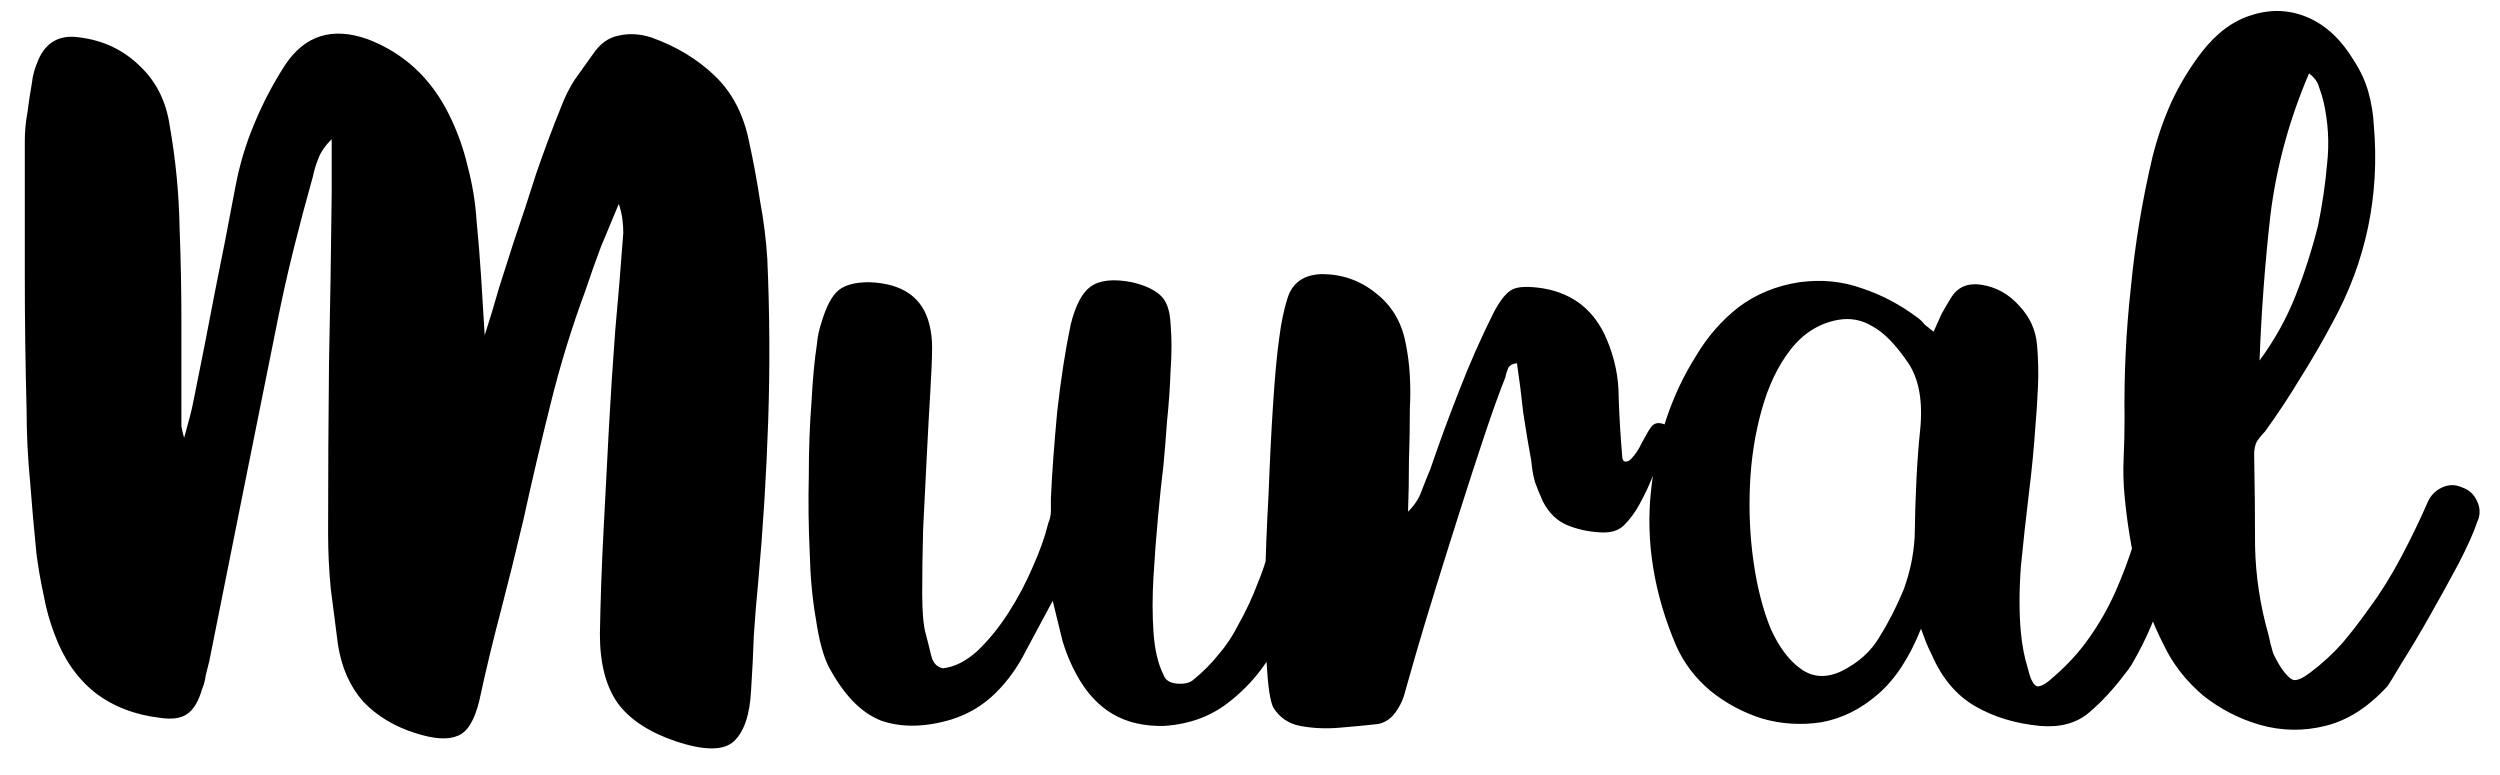
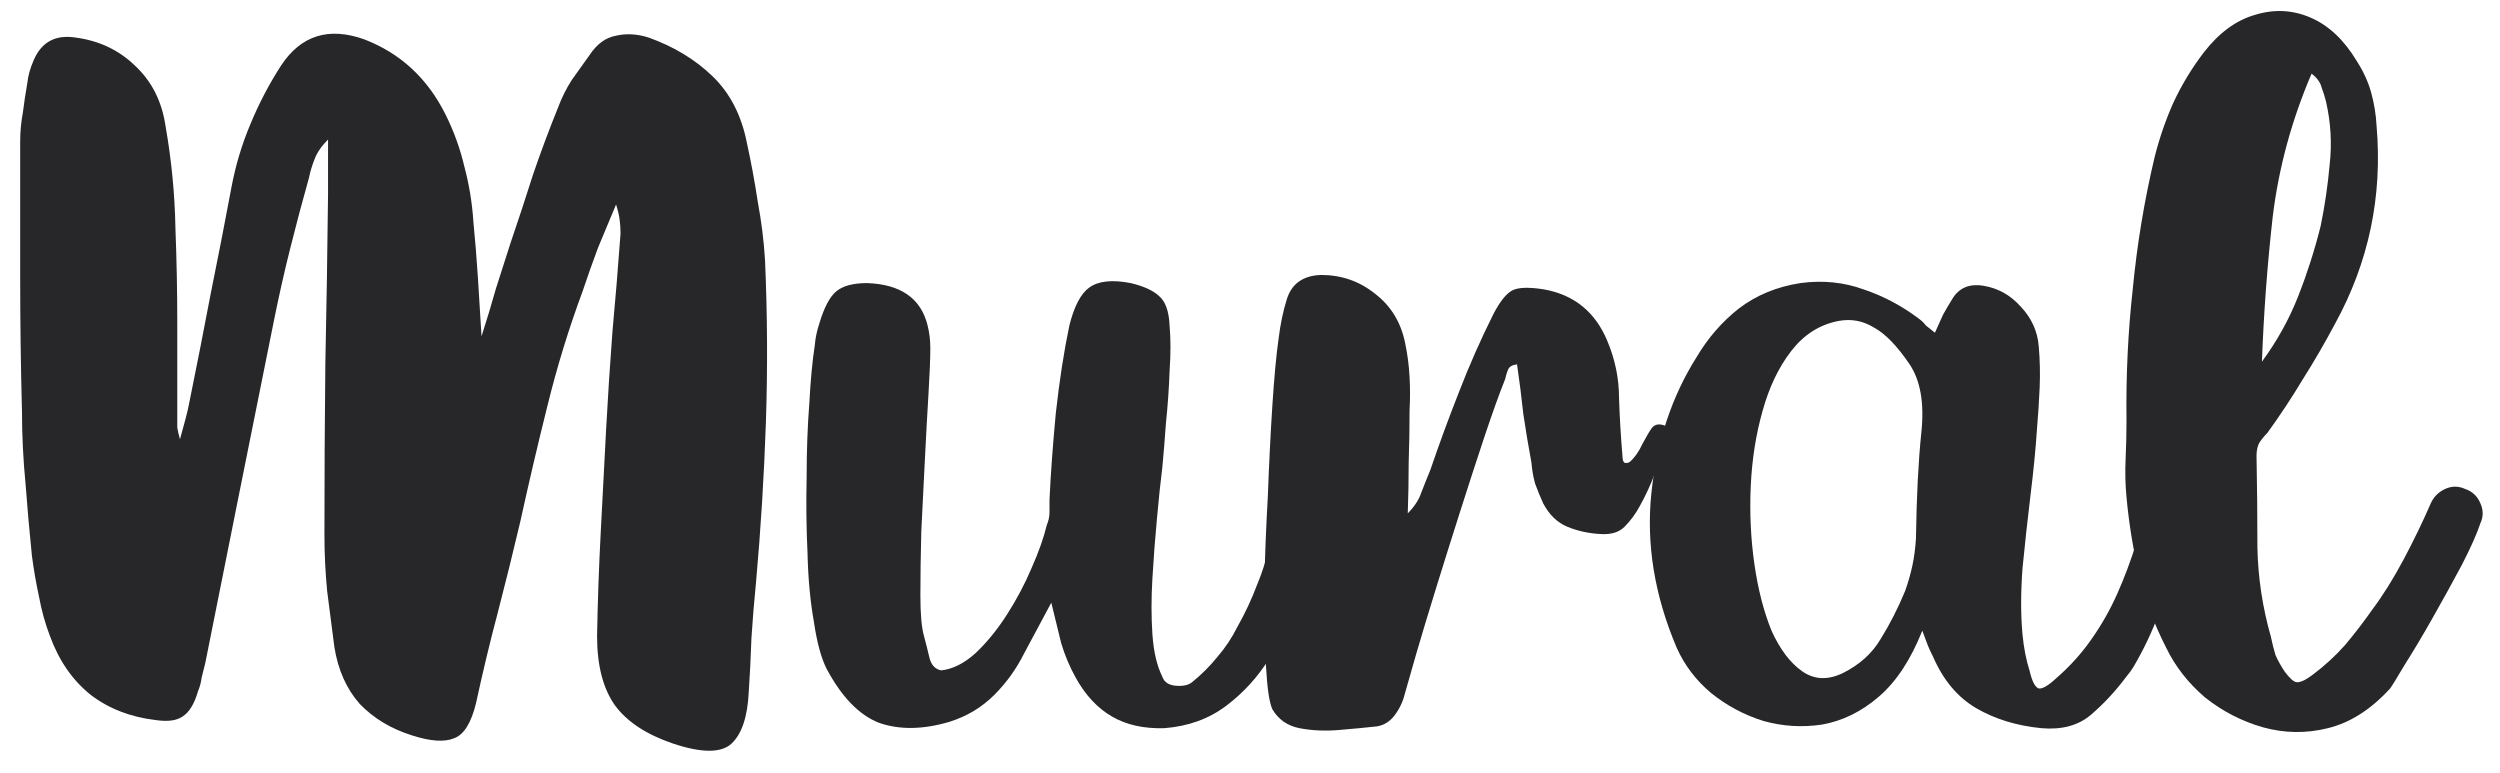
- <svg xmlns="http://www.w3.org/2000/svg" width="100" height="31" viewBox="0 0 100 31" fill="none">
-   <path d="M19.064 8.84C19.136 9.584 19.196 10.328 19.244 11.072C19.292 11.816 19.34 12.596 19.388 13.412C19.604 12.74 19.796 12.104 19.964 11.504C20.156 10.904 20.348 10.304 20.54 9.704C20.852 8.792 21.152 7.88 21.44 6.968C21.752 6.056 22.088 5.156 22.448 4.268C22.592 3.884 22.772 3.524 22.988 3.188C23.228 2.852 23.468 2.516 23.708 2.18C23.996 1.748 24.344 1.496 24.752 1.424C25.16 1.328 25.592 1.352 26.048 1.496C27.056 1.856 27.908 2.372 28.604 3.044C29.3 3.716 29.756 4.604 29.972 5.708C30.14 6.476 30.284 7.256 30.404 8.048C30.548 8.816 30.644 9.584 30.692 10.352C30.788 12.512 30.8 14.672 30.728 16.832C30.656 18.968 30.524 21.104 30.332 23.24C30.26 23.96 30.2 24.692 30.152 25.436C30.128 26.156 30.092 26.876 30.044 27.596C29.996 28.58 29.768 29.264 29.36 29.648C28.952 30.032 28.172 30.032 27.02 29.648C25.964 29.288 25.196 28.784 24.716 28.136C24.236 27.464 23.996 26.54 23.996 25.364C24.02 23.996 24.068 22.628 24.14 21.26C24.212 19.868 24.284 18.488 24.356 17.12C24.428 15.8 24.512 14.504 24.608 13.232C24.728 11.936 24.836 10.628 24.932 9.308C24.932 9.14 24.92 8.96 24.896 8.768C24.872 8.576 24.824 8.372 24.752 8.156C24.512 8.732 24.272 9.308 24.032 9.884C23.816 10.46 23.612 11.036 23.42 11.612C22.868 13.1 22.4 14.624 22.016 16.184C21.632 17.72 21.272 19.256 20.936 20.792C20.648 22.016 20.348 23.228 20.036 24.428C19.724 25.604 19.436 26.804 19.172 28.028C18.98 28.82 18.692 29.288 18.308 29.432C17.924 29.6 17.36 29.564 16.616 29.324C15.776 29.06 15.08 28.64 14.528 28.064C14 27.464 13.664 26.708 13.52 25.796C13.424 25.052 13.328 24.308 13.232 23.564C13.16 22.82 13.124 22.076 13.124 21.332C13.124 19.052 13.136 16.784 13.16 14.528C13.208 12.272 13.244 10.004 13.268 7.724C13.268 7.412 13.268 7.088 13.268 6.752C13.268 6.392 13.268 5.996 13.268 5.564C13.004 5.828 12.824 6.092 12.728 6.356C12.632 6.596 12.56 6.836 12.512 7.076C12.248 8.012 11.996 8.96 11.756 9.92C11.516 10.88 11.3 11.84 11.108 12.8C10.652 15.056 10.196 17.324 9.74 19.604C9.284 21.884 8.828 24.164 8.372 26.444C8.324 26.636 8.276 26.828 8.228 27.02C8.204 27.212 8.156 27.392 8.084 27.56C7.94 28.064 7.736 28.4 7.472 28.568C7.232 28.736 6.872 28.784 6.392 28.712C5.384 28.592 4.52 28.256 3.8 27.704C3.08 27.128 2.54 26.348 2.18 25.364C1.988 24.86 1.844 24.344 1.748 23.816C1.628 23.264 1.532 22.712 1.46 22.16C1.364 21.224 1.28 20.276 1.208 19.316C1.112 18.332 1.064 17.36 1.064 16.4C1.016 14.6 0.992 12.812 0.992 11.036C0.992 9.236 0.992 7.436 0.992 5.636C0.992 5.252 1.028 4.868 1.1 4.484C1.148 4.1 1.208 3.704 1.28 3.296C1.304 3.032 1.388 2.732 1.532 2.396C1.844 1.676 2.396 1.376 3.188 1.496C4.124 1.616 4.916 1.988 5.564 2.612C6.236 3.236 6.644 4.04 6.788 5.024C7.028 6.392 7.16 7.76 7.184 9.128C7.232 10.376 7.256 11.624 7.256 12.872C7.256 14.096 7.256 15.332 7.256 16.58C7.256 16.724 7.256 16.88 7.256 17.048C7.28 17.192 7.316 17.348 7.364 17.516C7.436 17.252 7.508 16.988 7.58 16.724C7.652 16.46 7.712 16.196 7.76 15.932C8.048 14.516 8.324 13.112 8.588 11.72C8.876 10.304 9.152 8.888 9.416 7.472C9.584 6.584 9.836 5.744 10.172 4.952C10.508 4.136 10.916 3.356 11.396 2.612C12.188 1.412 13.292 1.064 14.708 1.568C16.148 2.12 17.228 3.116 17.948 4.556C18.284 5.228 18.536 5.924 18.704 6.644C18.896 7.364 19.016 8.096 19.064 8.84ZM51.684 20.828C51.948 20.828 52.164 20.936 52.332 21.152C52.524 21.368 52.584 21.608 52.512 21.872C52.392 22.424 52.188 23.096 51.9 23.888C51.636 24.68 51.276 25.46 50.82 26.228C50.364 26.972 49.788 27.608 49.092 28.136C48.396 28.664 47.568 28.964 46.608 29.036C45.792 29.06 45.096 28.904 44.52 28.568C43.944 28.232 43.464 27.716 43.08 27.02C42.84 26.588 42.648 26.132 42.504 25.652C42.384 25.172 42.252 24.632 42.108 24.032C41.724 24.752 41.364 25.424 41.028 26.048C40.716 26.672 40.32 27.224 39.84 27.704C39.336 28.208 38.736 28.568 38.04 28.784C36.984 29.096 36.048 29.108 35.232 28.82C34.44 28.508 33.744 27.788 33.144 26.66C32.928 26.228 32.76 25.604 32.64 24.788C32.496 23.972 32.412 23.072 32.388 22.088C32.34 21.08 32.328 20.06 32.352 19.028C32.352 17.972 32.388 16.988 32.46 16.076C32.508 15.164 32.58 14.396 32.676 13.772C32.7 13.484 32.76 13.196 32.856 12.908C33.048 12.26 33.276 11.828 33.54 11.612C33.804 11.396 34.212 11.288 34.764 11.288C36.108 11.336 36.912 11.9 37.176 12.98C37.248 13.268 37.284 13.568 37.284 13.88C37.284 14.288 37.26 14.888 37.212 15.68C37.164 16.472 37.116 17.348 37.068 18.308C37.02 19.268 36.972 20.228 36.924 21.188C36.9 22.124 36.888 22.976 36.888 23.744C36.888 24.488 36.936 25.028 37.032 25.364C37.104 25.628 37.176 25.916 37.248 26.228C37.32 26.516 37.476 26.684 37.716 26.732C38.172 26.684 38.628 26.456 39.084 26.048C39.54 25.616 39.96 25.1 40.344 24.5C40.728 23.9 41.052 23.288 41.316 22.664C41.604 22.016 41.808 21.44 41.928 20.936C42 20.768 42.036 20.6 42.036 20.432C42.036 20.264 42.036 20.096 42.036 19.928C42.084 18.896 42.168 17.744 42.288 16.472C42.432 15.176 42.612 14.012 42.828 12.98C43.02 12.212 43.284 11.708 43.62 11.468C43.98 11.204 44.532 11.144 45.276 11.288C45.78 11.408 46.152 11.576 46.392 11.792C46.656 12.008 46.8 12.404 46.824 12.98C46.872 13.508 46.872 14.12 46.824 14.816C46.8 15.488 46.752 16.172 46.68 16.868C46.632 17.54 46.584 18.128 46.536 18.632C46.464 19.208 46.392 19.892 46.32 20.684C46.248 21.452 46.188 22.244 46.14 23.06C46.092 23.852 46.092 24.596 46.14 25.292C46.188 25.988 46.32 26.552 46.536 26.984C46.608 27.2 46.788 27.32 47.076 27.344C47.364 27.368 47.58 27.32 47.724 27.2C48.108 26.888 48.444 26.552 48.732 26.192C49.044 25.832 49.308 25.436 49.524 25.004C49.836 24.452 50.1 23.888 50.316 23.312C50.556 22.736 50.736 22.136 50.856 21.512C50.952 21.056 51.228 20.828 51.684 20.828ZM66.582 16.976C66.702 17.024 66.762 17.096 66.762 17.192C66.762 17.288 66.738 17.372 66.69 17.444C66.546 17.924 66.378 18.392 66.186 18.848C66.018 19.304 65.814 19.748 65.574 20.18C65.406 20.492 65.202 20.768 64.962 21.008C64.746 21.224 64.434 21.32 64.026 21.296C63.546 21.272 63.102 21.176 62.694 21.008C62.286 20.84 61.962 20.528 61.722 20.072C61.602 19.808 61.494 19.544 61.398 19.28C61.326 19.016 61.278 18.74 61.254 18.452C61.134 17.804 61.026 17.156 60.93 16.508C60.858 15.836 60.774 15.176 60.678 14.528C60.486 14.552 60.366 14.624 60.318 14.744C60.27 14.864 60.234 14.984 60.21 15.104C59.97 15.704 59.694 16.472 59.382 17.408C59.07 18.344 58.746 19.34 58.41 20.396C58.074 21.452 57.75 22.484 57.438 23.492C57.126 24.5 56.862 25.376 56.646 26.12C56.43 26.864 56.286 27.368 56.214 27.632C56.142 27.944 56.01 28.232 55.818 28.496C55.626 28.76 55.386 28.916 55.098 28.964C54.666 29.012 54.162 29.06 53.586 29.108C53.034 29.156 52.506 29.132 52.002 29.036C51.522 28.94 51.162 28.688 50.922 28.28C50.802 28.016 50.718 27.452 50.67 26.588C50.598 25.724 50.574 24.692 50.598 23.492C50.622 22.292 50.67 21.056 50.742 19.784C50.79 18.488 50.85 17.288 50.922 16.184C50.994 15.056 51.078 14.156 51.174 13.484C51.246 12.908 51.354 12.392 51.498 11.936C51.69 11.312 52.146 10.988 52.866 10.964C53.682 10.964 54.402 11.216 55.026 11.72C55.65 12.2 56.046 12.848 56.214 13.664C56.31 14.12 56.37 14.576 56.394 15.032C56.418 15.464 56.418 15.908 56.394 16.364C56.394 17.06 56.382 17.756 56.358 18.452C56.358 19.124 56.346 19.796 56.322 20.468C56.586 20.204 56.766 19.928 56.862 19.64C56.982 19.328 57.102 19.028 57.222 18.74C57.582 17.684 57.966 16.64 58.374 15.608C58.782 14.552 59.238 13.52 59.742 12.512C60.006 12.008 60.258 11.696 60.498 11.576C60.738 11.456 61.158 11.444 61.758 11.54C62.958 11.756 63.798 12.44 64.278 13.592C64.59 14.336 64.746 15.092 64.746 15.86C64.77 16.628 64.818 17.432 64.89 18.272C64.89 18.344 64.914 18.404 64.962 18.452C65.034 18.476 65.106 18.464 65.178 18.416C65.37 18.248 65.538 18.008 65.682 17.696C65.85 17.384 65.97 17.18 66.042 17.084C66.162 16.916 66.342 16.88 66.582 16.976ZM86.271 21.008C86.583 21.008 86.823 21.14 86.991 21.404C87.183 21.668 87.219 21.944 87.099 22.232C86.835 22.976 86.559 23.72 86.271 24.464C86.007 25.184 85.671 25.892 85.263 26.588C85.191 26.708 85.095 26.84 84.975 26.984C84.543 27.56 84.075 28.064 83.571 28.496C83.067 28.928 82.407 29.108 81.591 29.036C80.607 28.94 79.743 28.676 78.999 28.244C78.255 27.812 77.679 27.128 77.271 26.192C77.175 26 77.103 25.844 77.055 25.724C77.007 25.604 76.935 25.412 76.839 25.148C76.383 26.3 75.807 27.176 75.111 27.776C74.415 28.376 73.659 28.748 72.843 28.892C72.051 29.012 71.271 28.964 70.503 28.748C69.735 28.508 69.039 28.136 68.415 27.632C67.815 27.128 67.359 26.528 67.047 25.832C66.159 23.744 65.823 21.68 66.039 19.64C66.255 17.6 66.855 15.8 67.839 14.24C68.295 13.472 68.859 12.824 69.531 12.296C70.227 11.768 71.043 11.432 71.979 11.288C72.867 11.168 73.707 11.252 74.499 11.54C75.291 11.804 76.035 12.2 76.731 12.728C76.827 12.8 76.911 12.884 76.983 12.98C77.079 13.052 77.199 13.148 77.343 13.268C77.463 13.004 77.571 12.764 77.667 12.548C77.787 12.332 77.907 12.128 78.027 11.936C78.291 11.48 78.711 11.3 79.287 11.396C79.863 11.492 80.355 11.768 80.763 12.224C81.195 12.68 81.435 13.208 81.483 13.808C81.531 14.36 81.543 14.912 81.519 15.464C81.495 16.016 81.459 16.568 81.411 17.12C81.363 17.864 81.279 18.728 81.159 19.712C81.039 20.696 80.931 21.68 80.835 22.664C80.763 23.648 80.763 24.524 80.835 25.292C80.883 25.82 80.979 26.312 81.123 26.768C81.219 27.176 81.339 27.404 81.483 27.452C81.627 27.476 81.855 27.344 82.167 27.056C82.719 26.576 83.187 26.06 83.571 25.508C83.979 24.932 84.327 24.32 84.615 23.672C84.903 23.024 85.155 22.352 85.371 21.656C85.515 21.224 85.815 21.008 86.271 21.008ZM76.587 21.476C76.611 19.796 76.683 18.38 76.803 17.228C76.923 16.076 76.767 15.176 76.335 14.528C75.831 13.784 75.351 13.292 74.895 13.052C74.463 12.788 73.995 12.704 73.491 12.8C72.747 12.944 72.123 13.34 71.619 13.988C71.115 14.636 70.731 15.44 70.467 16.4C70.203 17.336 70.047 18.332 69.999 19.388C69.951 20.444 69.999 21.476 70.143 22.484C70.287 23.492 70.515 24.38 70.827 25.148C71.163 25.892 71.571 26.432 72.051 26.768C72.531 27.104 73.071 27.128 73.671 26.84C74.343 26.504 74.847 26.048 75.183 25.472C75.543 24.896 75.867 24.26 76.155 23.564C76.275 23.228 76.371 22.892 76.443 22.556C76.515 22.22 76.563 21.86 76.587 21.476ZM98.482 19.496C98.77 19.592 98.974 19.784 99.094 20.072C99.214 20.336 99.214 20.6 99.094 20.864C98.95 21.296 98.698 21.86 98.338 22.556C97.978 23.228 97.594 23.924 97.186 24.644C96.778 25.364 96.406 25.988 96.07 26.516C95.758 27.044 95.566 27.356 95.494 27.452C94.726 28.292 93.898 28.82 93.01 29.036C92.146 29.252 91.282 29.24 90.418 29C89.578 28.76 88.81 28.364 88.114 27.812C87.442 27.236 86.926 26.576 86.566 25.832C86.086 24.896 85.726 23.924 85.486 22.916C85.246 21.908 85.078 20.876 84.982 19.82C84.934 19.316 84.922 18.812 84.946 18.308C84.97 17.78 84.982 17.264 84.982 16.76C84.958 14.984 85.042 13.232 85.234 11.504C85.402 9.752 85.69 8.012 86.098 6.284C86.29 5.516 86.542 4.784 86.854 4.088C87.19 3.368 87.598 2.696 88.078 2.072C88.678 1.304 89.35 0.812 90.094 0.596C90.862 0.356 91.606 0.392 92.326 0.704C93.046 1.016 93.658 1.592 94.162 2.432C94.426 2.84 94.618 3.26 94.738 3.692C94.858 4.124 94.93 4.568 94.954 5.024C95.194 7.832 94.642 10.46 93.298 12.908C92.89 13.676 92.458 14.42 92.002 15.14C91.57 15.86 91.102 16.568 90.598 17.264C90.478 17.384 90.37 17.516 90.274 17.66C90.202 17.804 90.166 17.972 90.166 18.164C90.19 19.388 90.202 20.612 90.202 21.836C90.226 23.036 90.406 24.224 90.742 25.4C90.79 25.64 90.85 25.88 90.922 26.12C91.018 26.336 91.138 26.552 91.282 26.768C91.474 27.032 91.63 27.176 91.75 27.2C91.894 27.224 92.11 27.128 92.398 26.912C92.878 26.552 93.31 26.156 93.694 25.724C94.078 25.268 94.438 24.8 94.774 24.32C95.206 23.744 95.626 23.072 96.034 22.304C96.442 21.536 96.802 20.792 97.114 20.072C97.234 19.808 97.426 19.616 97.69 19.496C97.954 19.376 98.218 19.376 98.482 19.496ZM92.362 2.936C91.57 4.784 91.054 6.68 90.814 8.624C90.598 10.544 90.454 12.476 90.382 14.42C90.982 13.604 91.462 12.74 91.822 11.828C92.182 10.916 92.482 9.98 92.722 9.02C92.89 8.204 93.01 7.388 93.082 6.572C93.178 5.732 93.13 4.892 92.938 4.052C92.89 3.86 92.83 3.668 92.758 3.476C92.71 3.284 92.578 3.104 92.362 2.936Z" fill="black" />
+ <svg xmlns="http://www.w3.org/2000/svg" width="110" height="34" viewBox="0 0 110 34" fill="none">
+   <path d="M20.829 9.754C20.909 10.575 20.975 11.396 21.028 12.217C21.081 13.038 21.134 13.899 21.187 14.799C21.425 14.058 21.637 13.356 21.822 12.694C22.034 12.032 22.246 11.37 22.458 10.708C22.802 9.701 23.133 8.695 23.451 7.689C23.795 6.682 24.166 5.689 24.563 4.709C24.722 4.286 24.921 3.888 25.159 3.518C25.424 3.147 25.689 2.776 25.954 2.405C26.271 1.929 26.655 1.651 27.106 1.571C27.556 1.465 28.032 1.492 28.536 1.651C29.648 2.048 30.588 2.617 31.356 3.359C32.124 4.1 32.627 5.08 32.866 6.298C33.051 7.146 33.21 8.007 33.342 8.88C33.501 9.728 33.607 10.575 33.66 11.423C33.766 13.806 33.779 16.19 33.7 18.573C33.62 20.93 33.475 23.287 33.263 25.644C33.183 26.439 33.117 27.246 33.064 28.067C33.038 28.862 32.998 29.656 32.945 30.451C32.892 31.537 32.641 32.291 32.19 32.715C31.74 33.139 30.879 33.139 29.608 32.715C28.443 32.318 27.596 31.762 27.066 31.047C26.536 30.305 26.271 29.285 26.271 27.988C26.298 26.478 26.351 24.969 26.43 23.459C26.51 21.923 26.589 20.401 26.669 18.891C26.748 17.434 26.841 16.004 26.947 14.601C27.079 13.171 27.198 11.727 27.304 10.271C27.304 10.085 27.291 9.887 27.265 9.675C27.238 9.463 27.185 9.238 27.106 9C26.841 9.635 26.576 10.271 26.311 10.906C26.073 11.542 25.848 12.178 25.636 12.813C25.027 14.455 24.51 16.137 24.087 17.858C23.663 19.553 23.266 21.248 22.895 22.943C22.577 24.293 22.246 25.631 21.902 26.955C21.558 28.253 21.24 29.577 20.948 30.927C20.736 31.801 20.419 32.318 19.995 32.477C19.571 32.662 18.949 32.622 18.128 32.357C17.201 32.066 16.433 31.603 15.824 30.967C15.241 30.305 14.871 29.471 14.712 28.465C14.606 27.643 14.5 26.823 14.394 26.002C14.315 25.181 14.275 24.36 14.275 23.539C14.275 21.023 14.288 18.52 14.315 16.031C14.367 13.541 14.407 11.039 14.434 8.523C14.434 8.179 14.434 7.821 14.434 7.45C14.434 7.053 14.434 6.616 14.434 6.14C14.142 6.431 13.944 6.722 13.838 7.013C13.732 7.278 13.652 7.543 13.599 7.808C13.308 8.841 13.03 9.887 12.765 10.946C12.5 12.005 12.262 13.065 12.05 14.124C11.547 16.613 11.044 19.116 10.541 21.632C10.037 24.148 9.534 26.664 9.031 29.18C8.978 29.391 8.925 29.603 8.872 29.815C8.846 30.027 8.793 30.226 8.713 30.411C8.554 30.967 8.329 31.338 8.038 31.523C7.773 31.709 7.376 31.762 6.846 31.682C5.734 31.55 4.781 31.179 3.986 30.57C3.192 29.934 2.596 29.074 2.199 27.988C1.987 27.432 1.828 26.862 1.722 26.28C1.589 25.671 1.484 25.061 1.404 24.452C1.298 23.419 1.205 22.373 1.126 21.314C1.02 20.228 0.967 19.156 0.967 18.096C0.914 16.11 0.888 14.137 0.888 12.178C0.888 10.191 0.888 8.205 0.888 6.219C0.888 5.795 0.927 5.372 1.007 4.948C1.06 4.524 1.126 4.087 1.205 3.637C1.232 3.346 1.325 3.015 1.484 2.644C1.828 1.849 2.437 1.518 3.311 1.651C4.344 1.783 5.218 2.194 5.933 2.882C6.674 3.571 7.124 4.458 7.283 5.544C7.548 7.053 7.694 8.563 7.72 10.072C7.773 11.449 7.8 12.826 7.8 14.204C7.8 15.554 7.8 16.918 7.8 18.295C7.8 18.454 7.8 18.626 7.8 18.811C7.826 18.97 7.866 19.142 7.919 19.328C7.998 19.037 8.078 18.745 8.157 18.454C8.237 18.163 8.303 17.871 8.356 17.58C8.674 16.018 8.978 14.468 9.269 12.932C9.587 11.37 9.892 9.807 10.183 8.245C10.368 7.265 10.647 6.338 11.017 5.464C11.388 4.564 11.838 3.703 12.368 2.882C13.242 1.558 14.46 1.174 16.023 1.73C17.612 2.339 18.803 3.438 19.598 5.027C19.968 5.769 20.247 6.537 20.432 7.331C20.644 8.126 20.776 8.933 20.829 9.754Z" fill="#27272A" />
+   <path d="M56.824 22.983C57.115 22.983 57.354 23.102 57.539 23.34C57.751 23.578 57.817 23.843 57.738 24.134C57.605 24.744 57.38 25.485 57.062 26.359C56.771 27.233 56.374 28.094 55.871 28.941C55.367 29.762 54.732 30.464 53.964 31.047C53.196 31.629 52.282 31.96 51.223 32.04C50.322 32.066 49.554 31.894 48.919 31.523C48.283 31.152 47.754 30.583 47.33 29.815C47.065 29.338 46.853 28.835 46.694 28.306C46.562 27.776 46.416 27.18 46.257 26.518C45.834 27.312 45.436 28.054 45.066 28.742C44.721 29.431 44.284 30.04 43.755 30.57C43.199 31.126 42.536 31.523 41.769 31.762C40.603 32.106 39.57 32.119 38.67 31.801C37.796 31.457 37.028 30.663 36.366 29.418C36.128 28.941 35.942 28.253 35.81 27.352C35.651 26.452 35.558 25.459 35.532 24.373C35.479 23.261 35.466 22.135 35.492 20.996C35.492 19.831 35.532 18.745 35.611 17.739C35.664 16.733 35.744 15.885 35.85 15.197C35.876 14.879 35.942 14.561 36.048 14.243C36.26 13.528 36.512 13.052 36.803 12.813C37.094 12.575 37.544 12.456 38.154 12.456C39.637 12.509 40.524 13.131 40.815 14.323C40.895 14.64 40.934 14.972 40.934 15.316C40.934 15.766 40.908 16.428 40.855 17.302C40.802 18.176 40.749 19.142 40.696 20.202C40.643 21.261 40.59 22.32 40.537 23.38C40.511 24.413 40.497 25.353 40.497 26.2C40.497 27.021 40.55 27.617 40.656 27.988C40.736 28.279 40.815 28.597 40.895 28.941C40.974 29.259 41.146 29.444 41.411 29.497C41.914 29.444 42.417 29.193 42.92 28.742C43.424 28.266 43.887 27.697 44.311 27.034C44.735 26.372 45.092 25.697 45.383 25.009C45.701 24.293 45.926 23.658 46.059 23.102C46.138 22.916 46.178 22.731 46.178 22.546C46.178 22.36 46.178 22.175 46.178 21.989C46.231 20.851 46.324 19.579 46.456 18.176C46.615 16.746 46.813 15.461 47.052 14.323C47.264 13.475 47.555 12.919 47.926 12.654C48.323 12.363 48.932 12.297 49.753 12.456C50.309 12.588 50.72 12.773 50.984 13.012C51.276 13.25 51.435 13.687 51.461 14.323C51.514 14.905 51.514 15.581 51.461 16.349C51.435 17.09 51.382 17.845 51.302 18.613C51.249 19.354 51.196 20.003 51.143 20.559C51.064 21.195 50.984 21.95 50.905 22.824C50.826 23.671 50.759 24.545 50.706 25.445C50.654 26.319 50.654 27.14 50.706 27.908C50.759 28.676 50.905 29.299 51.143 29.775C51.223 30.014 51.422 30.146 51.739 30.173C52.057 30.199 52.295 30.146 52.454 30.014C52.878 29.669 53.249 29.299 53.567 28.901C53.911 28.504 54.202 28.067 54.441 27.59C54.785 26.981 55.076 26.359 55.314 25.724C55.579 25.088 55.778 24.426 55.91 23.737C56.016 23.234 56.321 22.983 56.824 22.983Z" fill="#27272A" />
+   <path d="M73.263 18.732C73.396 18.785 73.462 18.864 73.462 18.97C73.462 19.076 73.435 19.169 73.382 19.248C73.224 19.778 73.038 20.294 72.826 20.798C72.641 21.301 72.416 21.791 72.151 22.267C71.966 22.612 71.74 22.916 71.476 23.181C71.237 23.419 70.893 23.525 70.443 23.499C69.913 23.473 69.423 23.366 68.973 23.181C68.523 22.996 68.165 22.651 67.9 22.148C67.768 21.857 67.649 21.566 67.543 21.274C67.463 20.983 67.41 20.678 67.384 20.361C67.252 19.646 67.132 18.931 67.026 18.216C66.947 17.474 66.854 16.746 66.749 16.031C66.537 16.057 66.404 16.137 66.351 16.269C66.298 16.402 66.258 16.534 66.232 16.666C65.967 17.328 65.663 18.176 65.318 19.209C64.974 20.242 64.617 21.341 64.246 22.506C63.875 23.671 63.518 24.81 63.173 25.922C62.829 27.034 62.538 28.001 62.299 28.822C62.061 29.643 61.902 30.199 61.823 30.49C61.743 30.835 61.598 31.152 61.386 31.444C61.174 31.735 60.909 31.907 60.591 31.96C60.114 32.013 59.558 32.066 58.923 32.119C58.314 32.172 57.731 32.146 57.175 32.04C56.645 31.934 56.248 31.656 55.983 31.205C55.851 30.914 55.758 30.292 55.705 29.338C55.626 28.385 55.599 27.246 55.626 25.922C55.652 24.598 55.705 23.234 55.785 21.831C55.838 20.401 55.904 19.076 55.983 17.858C56.063 16.613 56.155 15.62 56.261 14.879C56.341 14.243 56.46 13.674 56.619 13.171C56.831 12.482 57.334 12.125 58.128 12.098C59.029 12.098 59.823 12.376 60.512 12.932C61.2 13.462 61.637 14.177 61.823 15.077C61.929 15.581 61.995 16.084 62.021 16.587C62.048 17.064 62.048 17.554 62.021 18.057C62.021 18.825 62.008 19.593 61.982 20.361C61.982 21.102 61.968 21.844 61.942 22.585C62.233 22.294 62.432 21.989 62.538 21.672C62.67 21.327 62.803 20.996 62.935 20.678C63.332 19.513 63.756 18.361 64.206 17.223C64.656 16.057 65.159 14.918 65.716 13.806C66.007 13.25 66.285 12.906 66.55 12.773C66.815 12.641 67.278 12.628 67.94 12.734C69.264 12.972 70.191 13.727 70.721 14.998C71.065 15.819 71.237 16.653 71.237 17.501C71.264 18.348 71.317 19.235 71.396 20.162C71.396 20.242 71.423 20.308 71.476 20.361C71.555 20.387 71.635 20.374 71.714 20.321C71.926 20.136 72.111 19.871 72.27 19.526C72.456 19.182 72.588 18.957 72.667 18.851C72.8 18.666 72.998 18.626 73.263 18.732Z" fill="#27272A" />
+   <path d="M94.988 23.181C95.333 23.181 95.597 23.327 95.783 23.618C95.995 23.909 96.034 24.214 95.902 24.532C95.611 25.353 95.306 26.174 94.988 26.995C94.697 27.789 94.326 28.57 93.876 29.338C93.797 29.471 93.691 29.616 93.558 29.775C93.082 30.411 92.565 30.967 92.009 31.444C91.453 31.921 90.725 32.119 89.824 32.04C88.738 31.934 87.785 31.642 86.964 31.166C86.143 30.689 85.507 29.934 85.057 28.901C84.951 28.69 84.872 28.517 84.819 28.385C84.766 28.253 84.686 28.041 84.581 27.749C84.077 29.021 83.442 29.987 82.674 30.649C81.906 31.311 81.072 31.722 80.171 31.881C79.297 32.013 78.437 31.96 77.589 31.722C76.742 31.457 75.974 31.047 75.285 30.49C74.623 29.934 74.12 29.272 73.776 28.504C72.796 26.2 72.425 23.923 72.663 21.672C72.902 19.421 73.564 17.434 74.65 15.713C75.153 14.866 75.775 14.15 76.517 13.568C77.285 12.985 78.185 12.614 79.218 12.456C80.198 12.323 81.125 12.416 81.999 12.734C82.872 13.025 83.693 13.462 84.461 14.045C84.567 14.124 84.66 14.217 84.74 14.323C84.845 14.402 84.978 14.508 85.137 14.64C85.269 14.349 85.388 14.084 85.494 13.846C85.627 13.608 85.759 13.383 85.891 13.171C86.183 12.668 86.646 12.469 87.282 12.575C87.917 12.681 88.46 12.985 88.91 13.489C89.387 13.992 89.652 14.574 89.705 15.236C89.758 15.845 89.771 16.454 89.745 17.064C89.718 17.673 89.678 18.282 89.626 18.891C89.573 19.712 89.48 20.665 89.347 21.751C89.215 22.837 89.096 23.923 88.99 25.009C88.91 26.094 88.91 27.061 88.99 27.908C89.043 28.491 89.149 29.034 89.308 29.537C89.414 29.987 89.546 30.239 89.705 30.292C89.864 30.318 90.115 30.173 90.46 29.855C91.069 29.325 91.585 28.756 92.009 28.147C92.459 27.511 92.843 26.836 93.161 26.121C93.479 25.406 93.757 24.664 93.995 23.896C94.154 23.419 94.485 23.181 94.988 23.181ZM84.302 23.698C84.329 21.844 84.408 20.281 84.541 19.01C84.673 17.739 84.501 16.746 84.024 16.031C83.468 15.21 82.939 14.667 82.436 14.402C81.959 14.111 81.442 14.018 80.886 14.124C80.065 14.283 79.377 14.72 78.821 15.435C78.264 16.15 77.841 17.037 77.549 18.096C77.258 19.129 77.086 20.228 77.033 21.394C76.98 22.559 77.033 23.698 77.192 24.81C77.351 25.922 77.602 26.902 77.947 27.749C78.317 28.57 78.768 29.166 79.297 29.537C79.827 29.908 80.423 29.934 81.085 29.616C81.826 29.246 82.382 28.742 82.753 28.107C83.15 27.471 83.508 26.77 83.826 26.002C83.958 25.631 84.064 25.26 84.144 24.889C84.223 24.518 84.276 24.121 84.302 23.698Z" fill="#27272A" />
+   <path d="M108.463 21.513C108.781 21.619 109.006 21.831 109.138 22.148C109.271 22.44 109.271 22.731 109.138 23.022C108.979 23.499 108.701 24.121 108.304 24.889C107.907 25.631 107.483 26.399 107.033 27.193C106.583 27.988 106.172 28.676 105.801 29.259C105.457 29.842 105.245 30.186 105.166 30.292C104.318 31.219 103.405 31.801 102.425 32.04C101.471 32.278 100.518 32.265 99.565 32C98.638 31.735 97.79 31.298 97.022 30.689C96.281 30.053 95.711 29.325 95.314 28.504C94.784 27.471 94.387 26.399 94.122 25.287C93.858 24.174 93.672 23.035 93.566 21.87C93.513 21.314 93.5 20.758 93.527 20.202C93.553 19.619 93.566 19.05 93.566 18.494C93.54 16.534 93.632 14.601 93.844 12.694C94.03 10.761 94.347 8.841 94.798 6.934C95.01 6.087 95.288 5.279 95.632 4.511C96.003 3.716 96.453 2.975 96.983 2.286C97.645 1.439 98.386 0.896 99.207 0.658C100.055 0.393 100.876 0.432 101.67 0.777C102.464 1.121 103.14 1.757 103.696 2.684C103.987 3.134 104.199 3.597 104.332 4.074C104.464 4.551 104.543 5.04 104.57 5.544C104.835 8.642 104.226 11.542 102.743 14.243C102.292 15.091 101.816 15.912 101.312 16.706C100.836 17.501 100.319 18.282 99.763 19.05C99.631 19.182 99.512 19.328 99.406 19.487C99.326 19.646 99.287 19.831 99.287 20.043C99.313 21.394 99.326 22.744 99.326 24.095C99.353 25.419 99.551 26.73 99.922 28.027C99.975 28.292 100.041 28.557 100.121 28.822C100.227 29.06 100.359 29.299 100.518 29.537C100.73 29.828 100.902 29.987 101.034 30.014C101.193 30.04 101.432 29.934 101.749 29.696C102.279 29.299 102.756 28.862 103.18 28.385C103.603 27.882 104 27.365 104.371 26.836C104.848 26.2 105.311 25.459 105.762 24.611C106.212 23.764 106.609 22.943 106.953 22.148C107.086 21.857 107.298 21.645 107.589 21.513C107.88 21.38 108.172 21.38 108.463 21.513ZM101.71 3.24C100.836 5.279 100.266 7.371 100.002 9.516C99.763 11.635 99.604 13.767 99.525 15.912C100.187 15.011 100.717 14.058 101.114 13.052C101.511 12.045 101.842 11.012 102.107 9.953C102.292 9.053 102.425 8.152 102.504 7.252C102.61 6.325 102.557 5.398 102.345 4.471C102.292 4.259 102.226 4.047 102.147 3.836C102.094 3.624 101.948 3.425 101.71 3.24Z" fill="#27272A" />
</svg>
